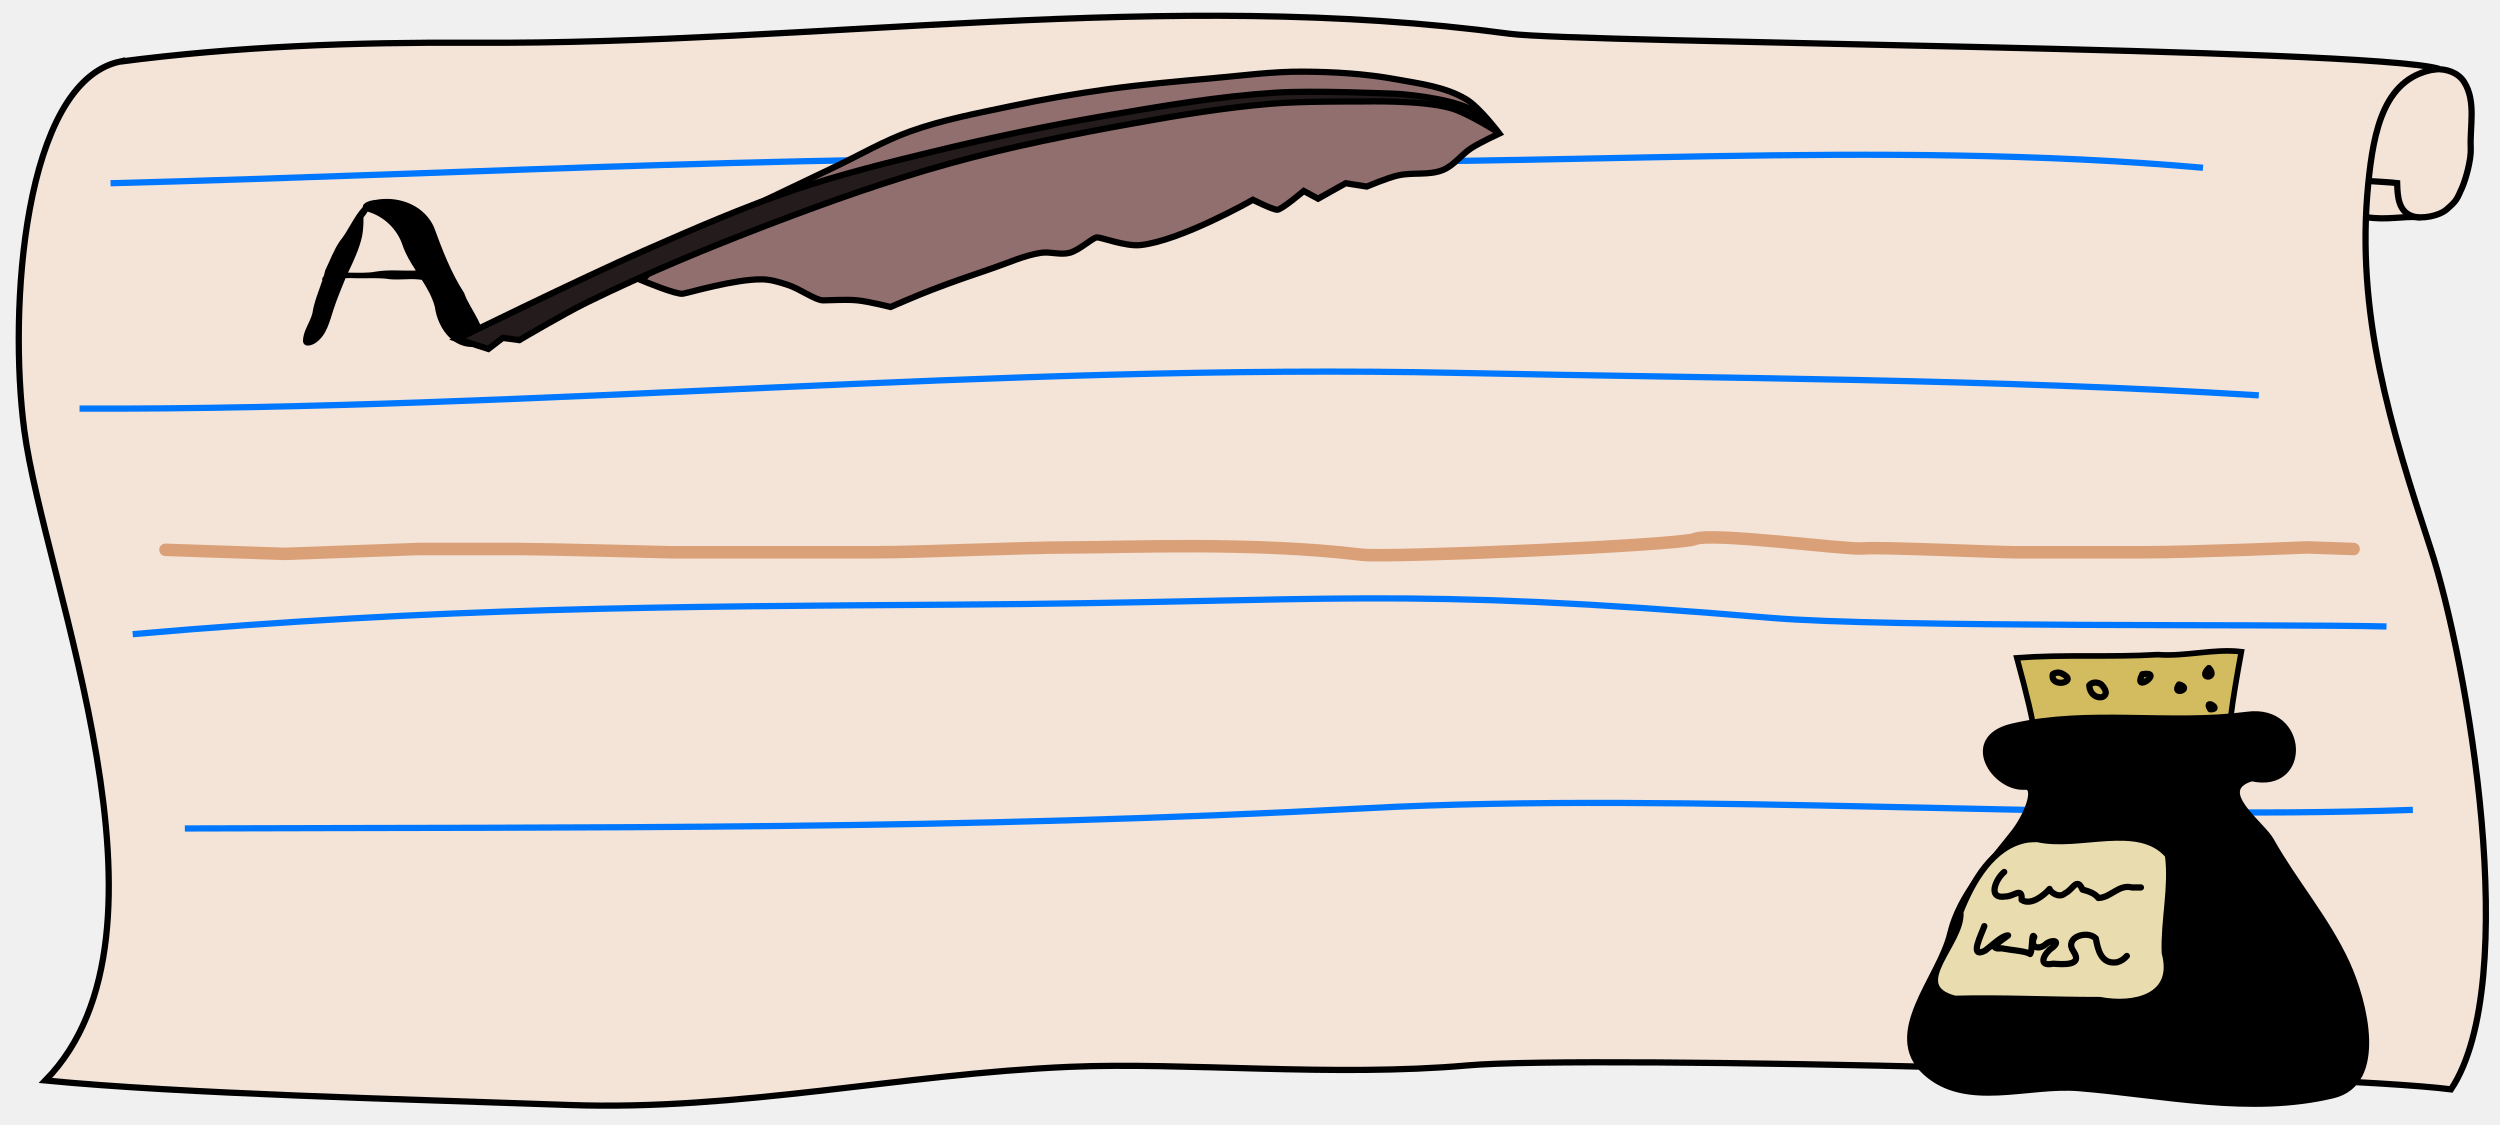
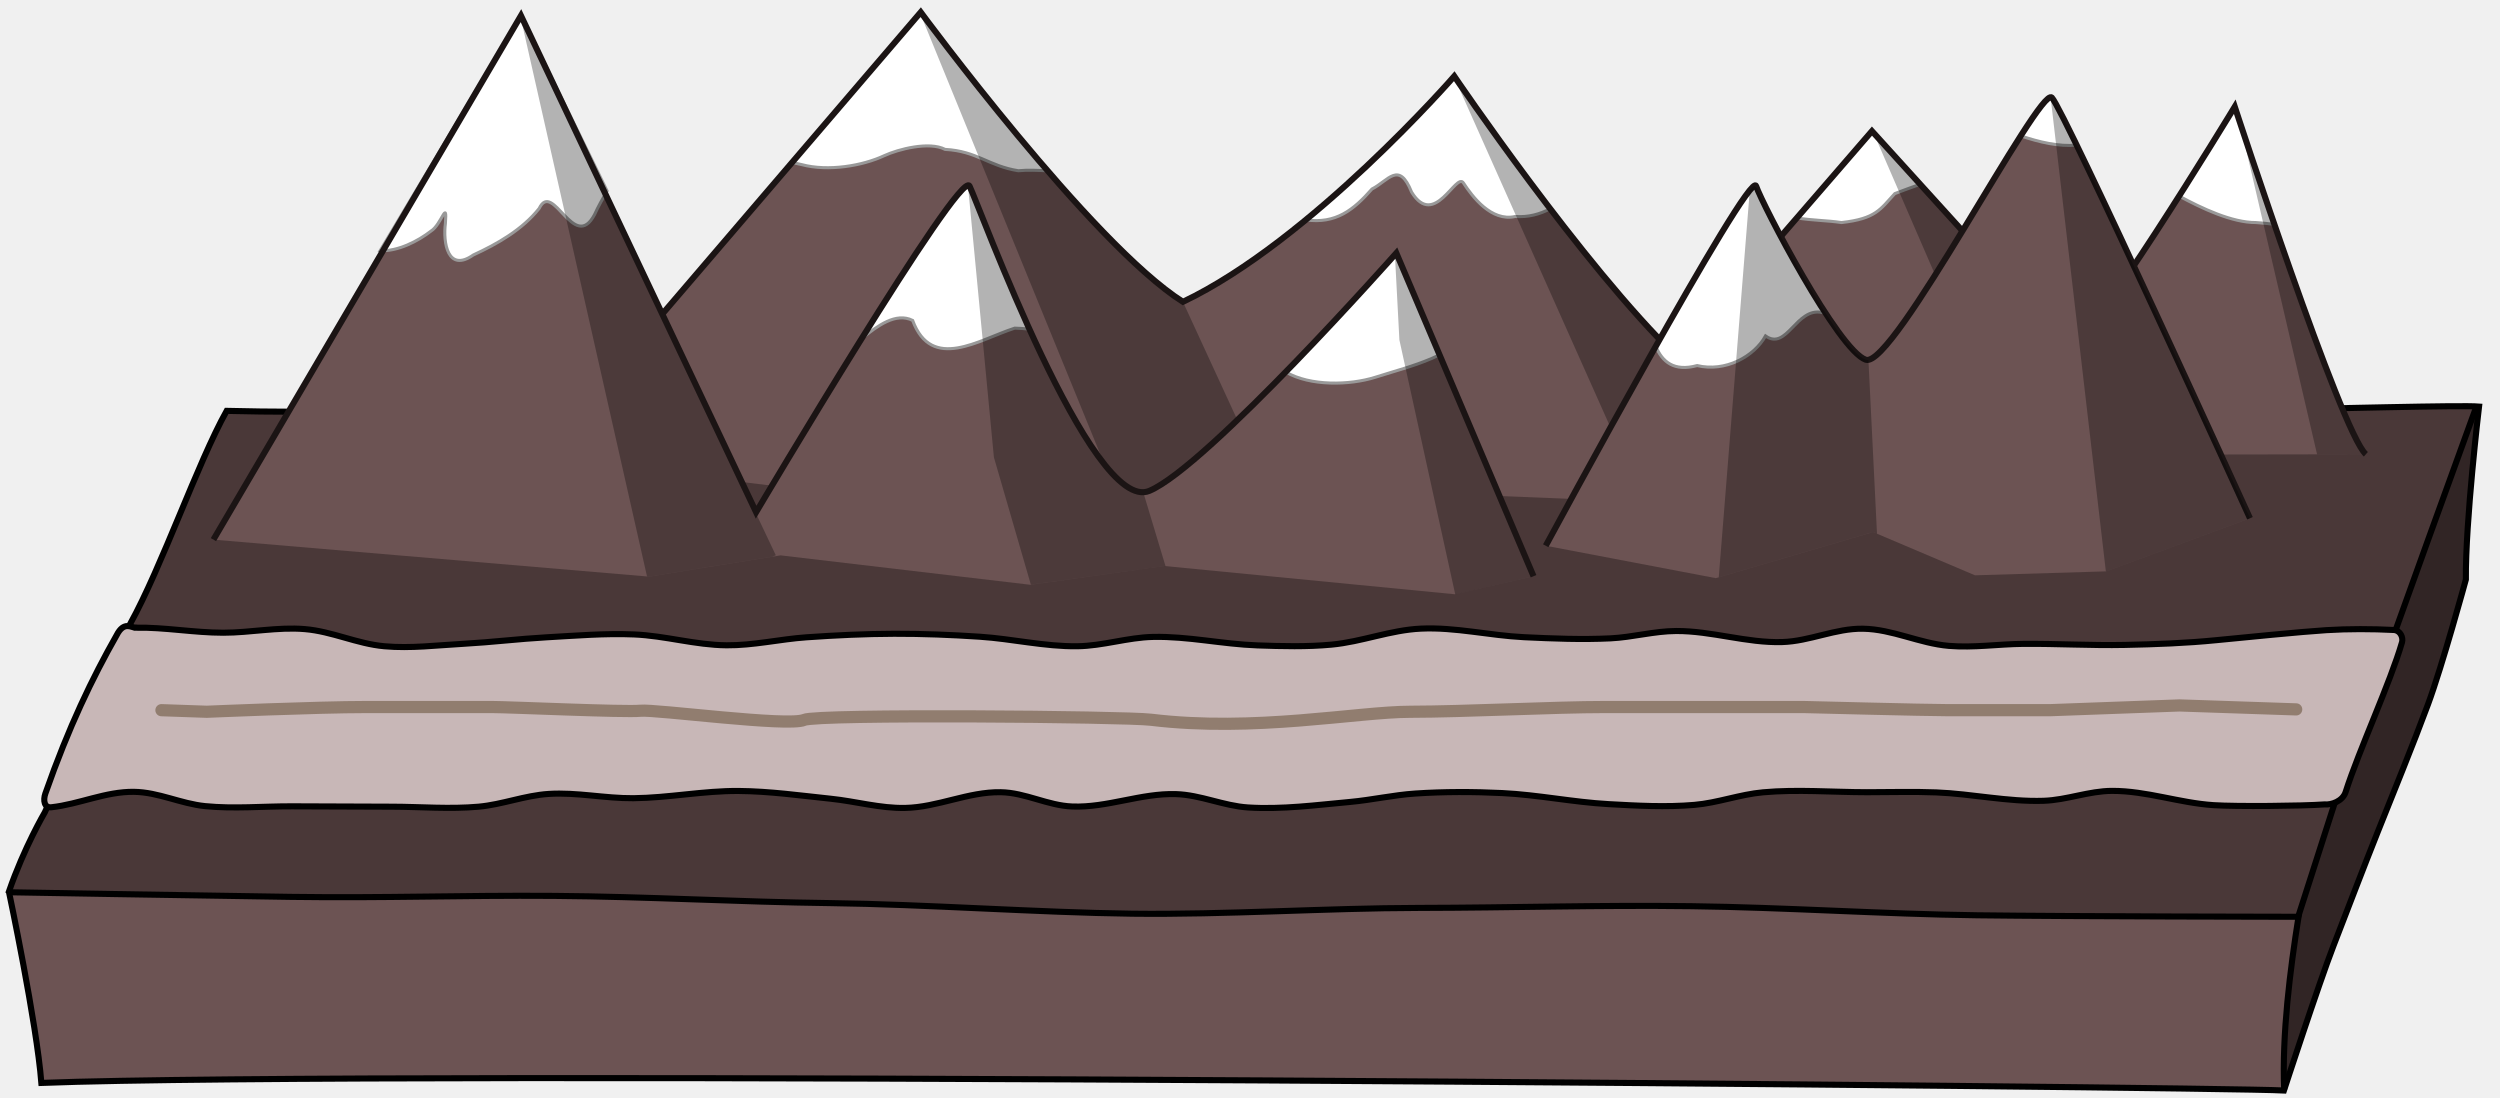
- <svg xmlns="http://www.w3.org/2000/svg" width="800" height="360" id="svg2" version="1.1">
+ <svg xmlns="http://www.w3.org/2000/svg" version="1.1" id="svg2" height="360" width="820">
  <defs id="defs4">
    </defs>
-   <g id="layer1" transform="translate(0,-692.3622)">
-     <path style="fill:#f4e3d7;stroke:#000000;stroke-width:2;stroke-linecap:butt;stroke-linejoin:miter;stroke-miterlimit:4;stroke-opacity:1;stroke-dasharray:none" d="m 753.446,746.856 c 5.531,-3.037 15.11,-7.85 16.01,-5.298 2.795,7.928 6.917,20.563 4.706,20.342 -5.016,-0.502 -10.289,1.041 -17.164,-0.085 0,0 -5.842,-13.703 -3.553,-14.96 z" id="path5749" />
-     <path style="fill:#f4e3d7;stroke:#000000;stroke-width:2;stroke-linecap:butt;stroke-linejoin:miter;stroke-miterlimit:4;stroke-opacity:1;stroke-dasharray:none" d="m 788.514,718.588 c 3.932,6.177 1.775,14.441 2.126,21.11 0.198,3.758 -1.666,10.236 -2.763,12.684 -1.762,3.934 -1.719,4.178 -4.958,7.003 -2.396,2.09 -7.987,3.151 -10.934,2.161 -4.42,-1.456 -4.78,-6.094 -4.902,-10.607 -1.779,-0.22 -7.586,-0.541 -9.159,-0.654 -1.48,-0.106 -3.392,-33.472 21.309,-35.765 3.622,-0.211 7.381,1.082 9.281,4.067 z" id="path5747" />
-     <path style="fill:#f4e3d7;stroke:#000000;stroke-width:2;stroke-linecap:butt;stroke-linejoin:miter;stroke-miterlimit:4;stroke-opacity:1;stroke-dasharray:none" d="M 38.184,712.105 C 7.572,719.022 2.621,791.071 7.766,830.011 c 6.409,48.51 53.104,160.717 6.765,208.107 44.376,4.264 113.512,5.923 167.471,7.84 54.349,1.93 106.118,-9.898 160.258,-12.211 36.825,-1.573 84.752,3.308 127.435,-0.459 39.01,-3.443 276.037,2.717 314.623,7.667 22.938,-34.49 5.347,-136.976 -6.637,-173.388 -12.602,-38.289 -23.982,-75.019 -19.844,-116.379 1.726,-17.245 5.086,-34.847 22.615,-36.82 -22.847,-6.672 -275.231,-8.235 -297.475,-11.216 -109.677,-14.7 -221.005,3.507 -331.505,2.889 -38.224,-0.214 -75.735,1.167 -113.29,6.066 z" id="path5742" />
-     <path style="fill:none;stroke:#0077ff;stroke-width:2;stroke-linecap:butt;stroke-linejoin:miter;stroke-miterlimit:4;stroke-opacity:1;stroke-dasharray:none" d="m 42.46,895.296 c 98.091,-8.549 171.048,-8.855 263.535,-9.452 121.976,-0.787 139.643,-5.953 260.814,4.241 37.217,3.131 159.761,1.9 196.872,2.746" id="path5765" />
-     <path style="fill:none;stroke:#0077ff;stroke-width:2;stroke-linecap:butt;stroke-linejoin:miter;stroke-miterlimit:4;stroke-opacity:1;stroke-dasharray:none" d="m 25.456,823.121 c 147.35,0.455 293.417,-14.479 440.971,-11.432 85.504,1.766 171.137,1.918 256.384,7.189" id="path5775" />
-     <path style="fill:none;stroke:#0077ff;stroke-width:2;stroke-linecap:butt;stroke-linejoin:miter;stroke-miterlimit:4;stroke-opacity:1;stroke-dasharray:none" d="m 35.376,750.996 c 118.16,-3.046 236.019,-10.117 354.478,-7.294 104.846,2.498 210.789,-6.89 315.103,2.344" id="path5777" />
-     <path style="fill:none;stroke:#0077ff;stroke-width:2;stroke-linecap:butt;stroke-linejoin:miter;stroke-miterlimit:4;stroke-opacity:1;stroke-dasharray:none" d="m 59.154,957.471 c 131.724,-0.458 246.477,0.528 378.123,-6.482 101.555,-5.408 233.048,4.159 334.834,0.532" id="path5779" />
-     <path style="fill:#916f6f;stroke:#000000;stroke-width:2;stroke-linecap:butt;stroke-linejoin:miter;stroke-miterlimit:4;stroke-opacity:1;stroke-dasharray:none" d="m 205.415,782.109 c 0,0 10.96,4.596 13.081,4.243 2.121,-0.354 16.835,-4.749 25.456,-4.596 2.773,0.049 5.493,0.913 8.132,1.768 3.916,1.268 8.839,4.95 11.314,4.95 2.475,0 7.325,-0.36 10.96,0 3.588,0.355 10.607,2.121 10.607,2.121 0,0 8.441,-3.646 12.728,-5.303 6.536,-2.527 13.159,-4.83 19.799,-7.071 5.156,-1.74 10.179,-4.115 15.556,-4.95 3.028,-0.47 6.228,0.774 9.192,0 3.267,-0.853 7.425,-4.95 8.839,-4.95 1.414,0 9.143,2.952 13.789,2.475 12.888,-1.323 36.062,-14.496 36.062,-14.496 0,0 6.364,3.182 7.778,3.182 1.414,0 8.485,-6.01 8.485,-6.01 l 4.596,2.475 5.657,-3.182 3.182,-1.768 6.718,1.061 c 0,0 6.49,-2.729 9.899,-3.536 4.737,-1.12 9.991,0.076 14.496,-1.768 3.578,-1.464 5.933,-4.993 9.192,-7.071 2.8,-1.785 8.839,-4.596 8.839,-4.596 0,0 -6.246,-8.346 -10.607,-10.96 -6.623,-3.97 -14.677,-4.98 -22.274,-6.364 -9.888,-1.802 -20.001,-2.429 -30.052,-2.475 -9.69,-0.044 -19.34,1.26 -28.991,2.121 -11.213,1 -22.438,1.978 -33.588,3.536 -10.189,1.423 -20.341,3.17 -30.406,5.303 -10.933,2.317 -22.001,4.376 -32.527,8.132 -8.59,3.065 -16.508,7.759 -24.749,11.667 -10.383,4.925 -31.113,14.849 -31.113,14.849 l -18.738,8.839 z" id="path5828" />
-     <path style="fill:#000000;fill-opacity:1;stroke:none" d="M 122.812,63.656 C 121.874,63.699 120.921,63.819 120,64 c -1.354,0.085 -3.947,0.783 -3.906,2.25 -2.995,3.255 -4.594,7.582 -7.406,11 -1.931,2.855 -3.092,6.146 -4.594,9.219 -0.147,0.639 -0.313,1.279 -0.5,1.906 -0.425,0.431 -0.612,0.973 -0.438,1.344 -1.161,3.487 -2.64,6.879 -3.188,10.531 -0.782,3.095 -3.126,5.789 -3,9.094 0.438,2.033 3.006,1.153 4.156,0.281 3.452,-2.445 4.333,-6.797 5.594,-10.562 1.111,-3.405 2.491,-6.718 3.844,-10.031 1.021,-0.056 2.032,-0.068 3.062,0 3.281,0.104 6.63,-0.173 9.875,0.156 3.49,0.614 7.072,-0.132 10.594,0.25 0.258,0.073 0.549,0.093 0.875,0.094 1.745,2.726 3.351,5.504 4.188,8.688 0.952,7.273 6.687,14.741 14.75,12.344 2.93,-4.711 -3.718,-11.686 -5.375,-16.812 -4.215,-6.479 -7.008,-13.839 -9.656,-21.062 -2.807,-6.267 -9.491,-9.329 -16.062,-9.031 z m -5.156,4.062 c 5.303,1.562 9.566,5.691 11.25,11 0.991,2.827 2.547,5.361 4.156,7.844 -4.243,0.187 -8.526,-0.368 -12.75,0.344 -2.943,0.562 -5.961,0.34 -8.938,0.344 1.778,-3.779 3.61,-7.592 4.5,-11.688 0.37,-1.969 0.456,-3.969 0.438,-5.969 0.434,-0.581 0.974,-1.22 1.344,-1.875 z" transform="translate(0,692.3622)" id="path5830" />
-     <path style="fill:#241c1c;stroke:#000000;stroke-width:2;stroke-linecap:butt;stroke-linejoin:miter;stroke-miterlimit:4;stroke-opacity:1;stroke-dasharray:none" d="m 146.371,800.847 c 0,0 39.569,-19.436 59.751,-28.284 15.834,-6.942 31.708,-13.899 48.083,-19.445 14.704,-4.981 29.81,-8.731 44.901,-12.374 18.019,-4.35 36.177,-8.182 54.447,-11.314 18.169,-3.115 36.403,-6.27 54.801,-7.425 12.703,-0.798 36.77,0.354 38.184,0.354 1.414,0 16.159,1.226 23.335,4.596 3.715,1.745 9.546,7.778 9.546,7.778 0,0 -9.721,-6.244 -15.203,-7.778 -9.331,-2.612 -26.87,-2.121 -28.991,-2.121 -2.121,0 -18.886,-0.079 -28.284,0.707 -14.948,1.25 -29.786,3.703 -44.548,6.364 -19.587,3.531 -39.155,7.417 -58.336,12.728 -19.539,5.41 -38.689,12.213 -57.629,19.445 -19.877,7.591 -39.589,15.726 -58.69,25.102 -7.388,3.627 -21.567,12.021 -21.567,12.021 l -5.303,-0.707 -4.596,3.536 z" id="path5826" />
-     <g id="g6683" transform="translate(230.5168,0)">
-       <path id="path8509" d="m 482.062,940.419 c -0.008,-12.25 1.77,-23.894 4.652,-39.516 -8.715,-1.058 -17.778,1.623 -26.771,0.942 -15.004,0.906 -30.109,-0.121 -45.063,1.03 3.405,12.625 4.819,18.481 6.299,27.411 2.995,7.641 1.737,20.679 11.523,16.134 17.245,-0.5 20.351,-1.457 37.562,-2.179 2.332,-0.81 12.537,-1.427 11.797,-3.821 z" style="fill:#d3bc5f;stroke:#000000;stroke-width:1.81;stroke-linecap:butt;stroke-linejoin:miter;stroke-miterlimit:4;stroke-opacity:1;stroke-dasharray:none" />
-       <path id="path8495" d="m 490,941.362 c 18.201,4.103 17.396,-22.744 -1.349,-20.258 -24.816,3.291 -50.794,-1.908 -75.174,3.771 -16.323,3.802 -5.755,19.899 3.988,19.222 4.36,-0.303 0.961,8.906 -3.542,14.706 -7.925,10.209 -17.421,19.824 -20.372,32.318 -3.375,14.29 -21.333,32.096 -7.846,44.371 12.888,11.73 32.591,3.745 48.865,5.057 27.082,2.184 54.983,8.654 81.474,2.278 16.564,-3.987 10.118,-29.775 4.385,-42.236 -6.495,-14.119 -16.769,-25.907 -24.259,-39.271 -2.986,-5.327 -18.653,-16.086 -6.171,-19.957 z" style="fill:#000000;stroke:#000000;stroke-width:2;stroke-linecap:butt;stroke-linejoin:miter;stroke-miterlimit:4;stroke-opacity:1;stroke-dasharray:none" />
-       <path id="path8501" d="m 421.5,960.862 c 13.229,3.016 32.387,-5.676 41.75,5.183 1.337,10.41 -1.407,20.808 -1.035,31.237 3.801,14.265 -9.904,17.156 -20.78,15.089 -15.455,0.029 -30.985,-0.81 -46.374,-0.401 -15.758,-4.043 2.655,-17.861 1.75,-27.805 3.799,-9.591 10.3,-21.334 21.473,-23.153 l 1.555,-0.123 1.66,-0.025 0,0 z" style="fill:#e9ddaf;stroke:#000000;stroke-width:2;stroke-linecap:butt;stroke-linejoin:miter;stroke-miterlimit:4;stroke-opacity:1;stroke-dasharray:none" />
-       <path id="path8516" d="m 410.829,971.398 c -2.734,2.219 -5.516,8.8 0.412,7.835 2.678,0.046 5.443,-3.268 5.16,1.088 2.857,1.882 6.918,-1.21 8.947,-3.5 0.055,0.812 2.977,3.277 5.028,1.337 2.352,-0.972 3.716,-5.373 5.504,-1.124 1.968,0.528 3.982,1.2 5.081,2.684 3.951,-0.09 6.555,-4.48 10.741,-3.369 0.248,10e-6 4.473,-1.5e-4 2.261,10e-6" style="fill:none;stroke:#000000;stroke-width:2;stroke-linecap:round;stroke-linejoin:round;stroke-miterlimit:4;stroke-opacity:1;stroke-dasharray:none" />
-       <path id="path8518" d="m 404.465,988.723 c -0.807,2.453 -5.139,10.599 0.274,7.827 2.167,-1.597 5.385,-4.865 7.325,-4.862 -1.453,1.272 -7.327,4.63 -2.032,4.138 2.636,0.554 8.045,0.886 9.084,1.829 0.914,-1.266 0.354,-7.291 1.331,-5.474 -1.623,3.674 1.778,4.267 3.956,2.087 1.856,-1.304 4.594,-0.928 1.845,1.329 -2.495,1.552 -5.069,6.259 0.182,5.147 2.918,0.193 9.788,0.843 6.56,-3.944 -3.111,-4.508 4.419,-6.926 7.166,-4.124 0.652,3.691 1.757,8.382 6.761,7.611 1.242,-0.293 2.319,-1.074 3.154,-2.018" style="fill:none;stroke:#000000;stroke-width:2;stroke-linecap:round;stroke-linejoin:round;stroke-miterlimit:4;stroke-opacity:1;stroke-dasharray:none" />
-       <path id="path8526" d="m 426.385,908.112 c -1.019,4.729 8.907,2.496 2.691,-0.33 -0.88,-0.349 -1.923,-0.232 -2.691,0.33 z" style="fill:none;stroke:#000000;stroke-width:2;stroke-linecap:butt;stroke-linejoin:round;stroke-miterlimit:4;stroke-opacity:1;stroke-dasharray:none" />
-       <path id="path8528" d="m 438.053,911.648 c 0.268,5.737 8.468,4.565 3.869,-0.247 -1.129,-0.832 -2.914,-0.906 -3.869,0.247 z" style="fill:none;stroke:#000000;stroke-width:2;stroke-linecap:butt;stroke-linejoin:round;stroke-miterlimit:4;stroke-opacity:1;stroke-dasharray:none" />
-       <path id="path8530" d="m 455.023,908.112 c -3.26,6.594 7.336,-1.225 0,0 z" style="fill:none;stroke:#000000;stroke-width:2;stroke-linecap:butt;stroke-linejoin:round;stroke-miterlimit:4;stroke-opacity:1;stroke-dasharray:none" />
-       <path id="path8532" d="m 466.779,911.383 c -2.672,3.908 4.701,1.371 0,0 z" style="fill:none;stroke:#000000;stroke-width:2;stroke-linecap:butt;stroke-linejoin:round;stroke-miterlimit:4;stroke-opacity:1;stroke-dasharray:none" />
-       <path id="path8534" d="m 476.325,906.124 c -3.895,3.766 3.235,3.559 0,0 z" style="fill:none;stroke:#000000;stroke-width:2;stroke-linecap:butt;stroke-linejoin:round;stroke-miterlimit:4;stroke-opacity:1;stroke-dasharray:none" />
-       <path id="path8536" d="m 476.767,919.338 c 4.054,0.134 -2.301,-3.708 0,0 z" style="fill:none;stroke:#000000;stroke-width:2;stroke-linecap:butt;stroke-linejoin:round;stroke-miterlimit:4;stroke-opacity:1;stroke-dasharray:none" />
+   <g transform="translate(0,-692.3622)" id="layer1">
+     <g id="g4752" transform="translate(0,59.00049)">
+       <path id="path10387" d="m 2.92,925.812 c 5,-14.5 11.781,-26.011 11.781,-26.011 L 42.665,838.058 c 10.5,-19 22.173,-52.931 31.673,-69.931 50.205,1.414 248.716,-2.321 455.022,0.846 135.632,2.082 271.43,-3.252 283.763,-2.26 0,0 -4.49,37.851 -4.318,56.736 0,0 -7.708,28.258 -12.435,40.984 -4.928,13.268 -11.305,28.866 -16.556,42.01 -4.423,11.071 -10.138,26.025 -14.435,37.146 -4.923,12.738 -16.249,47.454 -16.249,47.454 -21.5,-1.25 -625.255,-6.727 -735.563,-2.484 -1.5,-19.5 -10.646,-62.746 -10.646,-62.746 z" style="fill:#4a3838;fill-opacity:1;stroke:none" />
+       <path id="path11497" d="m 812.064,767.251 -15.594,43 -14.562,40.531 -15.094,42.75 -13.031,40.531 c 4e-4,0 0.125,0 0.125,0 -2.748,17.24 -5.433,38.694 -4.688,56.688 0.277,-0.849 11.295,-34.578 16.156,-47.156 4.297,-11.12 10.014,-26.085 14.438,-37.156 5.251,-13.144 11.634,-28.732 16.562,-42 4.727,-12.727 12.438,-41 12.438,-41 -0.16,-17.597 3.594,-50.468 4.125,-55.031 -0.337,-0.539 -0.639,-0.941 -0.875,-1.156 z m -62.844,223.531 -3.031,0.156 c 1.058,0.03 2.482,0.067 2.938,0.094 0,0 0.091,-0.241 0.094,-0.25 z" style="fill:#312525;fill-opacity:1;stroke:none" />
+       <path id="path11492" d="m 3.189,926.032 -0.094,0.656 c 0.534,2.537 9.015,42.98 10.469,61.875 107.539,-4.136 684.493,0.958 732.625,2.375 l 3.031,-0.156 c -4.3e-4,-0.01 4.2e-4,-0.021 0,-0.031 -0.746,-17.994 1.939,-39.447 4.688,-56.688 0,0 -75.42,-0.105 -105.5,-0.5 -31.209,-0.41 -62.353,-2.567 -93.562,-2.969 -30.75,-0.396 -58.685,0.506 -89.438,0.562 -30.379,0.056 -63.592,2.28 -93.969,1.906 -30.884,-0.38 -68.116,-3.083 -99,-3.469 -30.238,-0.378 -60.48,-2.155 -90.719,-2.375 -30.903,-0.225 -55.443,0.748 -86.344,0.312 -30.737,-0.433 -92.188,-1.5 -92.188,-1.5 z" style="fill:#6c5353;fill-opacity:1;stroke:none" />
+       <path style="fill:none;stroke:#000000;stroke-width:2;stroke-linecap:butt;stroke-linejoin:miter;stroke-miterlimit:4;stroke-opacity:1;stroke-dasharray:none" d="m 2.92,925.812 c 5,-14.5 11.781,-26.011 11.781,-26.011 L 42.665,838.058 c 10.5,-19 22.173,-52.931 31.673,-69.931 50.205,1.414 248.716,-2.321 455.022,0.846 135.632,2.082 271.43,-3.252 283.763,-2.26 0,0 -4.49,37.851 -4.318,56.736 0,0 -7.708,28.258 -12.435,40.984 -4.928,13.268 -11.305,28.866 -16.556,42.01 -4.423,11.071 -10.138,26.025 -14.435,37.146 -4.923,12.738 -16.249,47.454 -16.249,47.454 -21.5,-1.25 -625.255,-6.727 -735.563,-2.484 -1.5,-19.5 -10.646,-62.746 -10.646,-62.746 z" id="path11505" />
+       <path id="path10389" d="m 3.177,926.023 c 0,0 61.47,1.08 92.207,1.513 30.9,0.435 55.437,-0.548 86.34,-0.324 30.239,0.22 60.482,1.995 90.719,2.373 30.884,0.386 68.116,3.092 98.999,3.472 30.377,0.374 63.587,-1.846 93.966,-1.901 30.752,-0.057 58.677,-0.958 89.426,-0.562 31.21,0.402 62.38,2.57 93.589,2.98 30.08,0.395 105.495,0.496 105.495,0.496 -2.75,17.25 -5.461,38.701 -4.711,56.701" style="fill:none;stroke:#000000;stroke-width:2;stroke-linecap:butt;stroke-linejoin:miter;stroke-miterlimit:4;stroke-opacity:1;stroke-dasharray:none" />
+       <path id="path10391" d="m 753.726,934.297 13.084,-40.763 15.084,-42.763 14.584,-40.514 15.584,-43.013" style="fill:none;stroke:#000000;stroke-width:2;stroke-linecap:butt;stroke-linejoin:miter;stroke-miterlimit:4;stroke-opacity:1;stroke-dasharray:none" />
+       <path id="path6810" d="m 44.479,839.237 c -1.364,0.024 -3.807,-2.262 -6.228,2.486 -7.969,14.061 -15.659,29.923 -23.381,51.944 -0.765,2.222 -0.369,4.716 1.993,4.477 9.123,-1.001 17.801,-5.19 27.072,-5.062 8.055,0.11 15.356,3.894 23.342,4.688 9.434,0.938 19.021,0.031 28.538,0.062 10.905,0.036 21.823,0.102 32.729,0.125 9.464,0.02 19.016,0.844 28.413,0 7.841,-0.704 15.139,-3.68 23.007,-4.188 9.255,-0.597 18.495,1.491 27.784,1.406 11.551,-0.105 22.98,-2.465 34.531,-2.375 10.182,0.079 20.255,1.514 30.34,2.562 8.123,0.845 16.065,3.162 24.264,3 10.688,-0.212 20.657,-5.335 31.346,-5.156 8.103,0.136 15.374,4.375 23.468,4.688 11.469,0.443 22.554,-4.42 34.028,-4.062 8.11,0.253 15.548,3.86 23.635,4.375 11.151,0.71 22.374,-0.801 33.483,-1.812 7.162,-0.652 14.144,-2.27 21.33,-2.75 9.488,-0.634 19.075,-0.622 28.58,-0.156 11.693,0.573 23.14,2.968 34.824,3.625 9.358,0.526 18.838,1.049 28.161,0.25 7.698,-0.66 14.854,-3.429 22.546,-4.125 11.268,-1.019 22.719,-0.038 34.07,-0.031 7.582,0.005 15.184,-0.243 22.755,0.062 11.781,0.475 23.414,3.133 35.201,2.75 7.627,-0.248 14.827,-3.233 22.462,-3.25 11.299,-0.025 22.058,3.962 33.316,4.688 7.426,0.479 28.958,0.279 36.378,-0.25 2.152,0.218 5.923,-1.001 6.908,-4.088 4.42,-13.849 14.676,-35.917 18.491,-49.107 0.438,-1.514 -0.543,-3.882 -2.668,-4.016 -7.378,-0.371 -14.786,-0.393 -22.145,0.055 -7.464,0.455 -28.62,2.541 -36.043,3.281 -9.945,0.992 -20.017,1.355 -30.047,1.562 -11.116,0.23 -22.238,-0.439 -33.357,-0.344 -8.132,0.07 -16.308,1.338 -24.39,0.656 -9.663,-0.815 -18.439,-5.464 -28.161,-5.625 -9.043,-0.15 -17.446,4.11 -26.485,4.375 -11.698,0.344 -23.076,-3.669 -34.782,-3.625 -7.235,0.027 -14.278,2.051 -21.498,2.406 -9.442,0.464 -18.928,0.076 -28.371,-0.375 -11.329,-0.541 -22.53,-3.337 -33.86,-2.812 -10.045,0.465 -19.349,4.317 -29.334,5.25 -8.03,0.751 -16.222,0.534 -24.306,0.25 -11.457,-0.402 -22.73,-3.018 -34.196,-2.781 -8.397,0.174 -16.452,2.957 -24.85,3.062 -10.744,0.134 -21.271,-2.418 -31.975,-3.125 -9.349,-0.618 -18.733,-0.997 -28.119,-0.969 -9.581,0.028 -19.166,0.49 -28.706,1.156 -8.795,0.614 -17.442,2.703 -26.275,2.625 -10.246,-0.091 -20.11,-3.134 -30.34,-3.562 -9.529,-0.399 -19.104,0.409 -28.622,0.938 -9.088,0.505 -18.109,1.626 -27.197,2.125 -8.672,0.476 -17.433,1.587 -26.066,0.812 -8.996,-0.808 -17.103,-4.874 -26.108,-5.625 -8.881,-0.741 -17.799,1.187 -26.736,1.188 -9.59,10e-4 -19.202,-1.822 -28.748,-1.656 z" style="fill:#c8b7b7;stroke:#000000;stroke-width:2;stroke-linecap:butt;stroke-linejoin:miter;stroke-miterlimit:4;stroke-opacity:1;stroke-dasharray:none" />
+       <path id="path4800" d="m 753.149,866.043 -38.27,-1.298 -42.522,1.557 c 0,0 -26.222,0 -33.309,0 -7.087,0 -47.483,-1.038 -47.483,-1.038 0,0 -48.9,0 -65.2,0 -16.3,0 -46.066,1.533 -63.783,1.557 -17.458,0.024 -51.158,6.736 -85.06,2.614 -8.629,-1.049 -109.385,-1.906 -113.75,0.05 -5.174,2.319 -48.765,-3.519 -53.726,-3 -4.961,0.519 -42.992,-1.221 -48.661,-1.221 -5.67,0 -24.804,0 -41.105,0 -16.3,0 -52.444,1.557 -52.444,1.557 l -14.883,-0.519" style="fill:none;stroke:#917d6f;stroke-width:4;stroke-linecap:round;stroke-linejoin:round;stroke-miterlimit:4;stroke-opacity:1;stroke-dasharray:none;stroke-dashoffset:0" />
+       <path id="path3545" d="m 776,782.362 c -8,-7 -43,-114 -43,-114 0,0 -51,84 -55,79 -4,-5 -64,-71 -64,-71 l -64,74 c -31,-30 -73,-92 -73,-92 0,0 -47,54 -89,74 -30,-19 -86,-95 -86,-95 l -125,146 171.655,20.949 63.532,-11.467 122.814,4.952 26.997,-15.077 z" style="fill:#6c5353;stroke:none" />
+       <path id="path3850" transform="translate(0,692.3622)" d="m 302,-55 -42.188,49.281 c 1.09,0.23 2.157,0.46 3.188,0.719 8.625,2.307 19.923,0.398 27.031,-2.938 C 294.618,-10.057 304.785,-12.7 310,-10 c 10.505,0.565 14.264,5.463 24,7 3.18,-0.302 6.439,-0.134 9.656,0.031 C 321.513,-28.562 302,-55 302,-55 z m 175,21 c 0,0 -21.667,24.884 -48.719,47.125 C 438.162,14.5 443.955,9.888 450,3 c 5.417,-2.764 8.847,-9.364 13,1 7.486,12.224 14.62,-6.62 17,-3 2.901,4.471 9.161,12.806 17,11 4.258,0.322 8.086,-0.746 11.469,-2.531 C 490.836,-13.587 477,-34 477,-34 z m 256,10 c 0,0 -8.196,13.496 -18.25,29.312 7.423,4.006 17.357,8.732 25.25,8.688 1.818,0.089 3.878,0.346 6,0.594 C 738.698,-6.59 733,-24 733,-24 z m -119,8 -24.625,28.469 C 594.156,13.298 599.313,13.282 604,14 615.344,12.726 616.712,9.667 621.5,4.5 624.379,3.437 627.083,2.365 629.812,1.438 623.768,-5.222 614,-16 614,-16 z" style="fill:#ffffff;stroke:#999999;stroke-width:1;stroke-linecap:butt;stroke-linejoin:miter;stroke-miterlimit:4;stroke-opacity:1;stroke-dasharray:none" />
+       <path id="path3858" transform="translate(0,692.3622)" d="m 301.938,-54.375 68.481,167.69 53.926,5.563 L 388,40 C 358.811,21.514 305.42,-50.377 302.531,-54.281 z M 477,-34 c 0,0 -0.09,0.121 -0.094,0.125 L 532.344,90.406 576.75,90.344 565.625,39.938 550,58 C 519,28 477,-34 477,-34 z M 734.531,-19.375 760,90.031 776,90 C 769,83.875 741.34,1.201 734.531,-19.375 z m -120,3.969 39.531,91.156 18.5,-26.969 c -15.287,-17.18 -57.153,-63.221 -58.031,-64.188 z" style="opacity:0.3;fill:#000000;stroke:none" />
+       <path style="fill:none;stroke:#1b1414;stroke-width:2;stroke-linecap:butt;stroke-linejoin:miter;stroke-miterlimit:4;stroke-opacity:1;stroke-dasharray:none" d="m 776,782.362 c -8,-7 -43,-114 -43,-114 0,0 -51,84 -55,79 -4,-5 -64,-71 -64,-71 l -64,74 c -31,-30 -73,-92 -73,-92 0,0 -47,54 -89,74 -30,-19 -86,-95 -86,-95 L 177,783.362" id="path3856" />
+       <path transform="translate(0,692.3622)" id="path3543" d="m 70,118 101,-171.125 77,162.125 c 0,0 67,-113 70,-107 3,6 40,108 59,100 19,-8 81,-78 81,-78 l 45,106 -25.735,5.926 -95.408,-9.283 -43.865,6.17 -82.002,-9.658 -43.141,6.975 z" style="fill:#6c5353;stroke:none" />
+       <path id="path4315" transform="translate(0,692.3622)" d="m 170.875,-54 -46.188,77.219 c 5.759,0.299 12.434,-3.122 16.688,-6.438 3.445,-2.135 5.345,-10.674 4.719,-2.531 -0.832,6.352 0.768,16.263 9.156,10.375 7.932,-3.647 16.073,-8.309 21.594,-15.25 4.537,-9.451 11.454,14.766 18.188,1.969 1.184,-2.629 2.645,-5.174 4.094,-7.719 z" style="fill:#ffffff;stroke:#999999;stroke-width:1px;stroke-linecap:butt;stroke-linejoin:miter;stroke-opacity:1" />
+       <path style="fill:#6c5353;stroke:none" d="m 507,812.362 c 0,0 67,-124 69,-118 2,6 27,54 36,57 9,3 57,-90 61,-86 4,4 65,138 65,138 l -47.199,17.404 -43,1.297 -33.429,-14.188 -51.586,15.118 z" id="path3820" />
+       <path id="path3824" transform="translate(0,692.3622)" d="m 317.531,1.781 c -3.173,0.559 -19.118,24.944 -34.938,50.312 5.26,-4.269 11.233,-8.723 16.75,-6 6.257,16.905 21.767,6.308 33.5,2.531 1.618,0.031 3.214,0.163 4.812,0.344 C 327.421,26.403 319.337,4.673 318,2 317.906,1.812 317.746,1.743 317.531,1.781 z M 458,24 c 0,0 -17.24,19.436 -36.312,39 8.064,4.731 21.018,4.379 29.375,1.75 6.391,-2.068 14.404,-4.036 21.125,-7.375 L 458,24 z" style="fill:#ffffff;fill-opacity:1;stroke:#999999;stroke-width:1;stroke-linecap:butt;stroke-linejoin:miter;stroke-miterlimit:4;stroke-opacity:1;stroke-dasharray:none" />
+       <path id="path4324" transform="translate(0,692.3622)" d="m 170.719,-53.562 41.5,183.625 0.625,0.062 40.562,-6.562 1.062,-0.438 z M 317.5,2 l 8.5,89 12.125,41.781 43.719,-6.125 0.312,0.031 0.125,-0.031 L 375,102.5 l -0.031,-0.062 c -0.248,0.008 -0.497,-0.009 -0.75,-0.031 -0.03,-0.003 -0.063,0.003 -0.094,0 -0.608,-0.063 -1.242,-0.206 -1.875,-0.438 -0.256,-0.094 -0.522,-0.223 -0.781,-0.344 -0.278,-0.129 -0.562,-0.279 -0.844,-0.438 -0.06,-0.034 -0.127,-0.059 -0.188,-0.094 -0.129,-0.075 -0.245,-0.169 -0.375,-0.25 -0.269,-0.167 -0.54,-0.339 -0.812,-0.531 -0.069,-0.048 -0.15,-0.075 -0.219,-0.125 -0.225,-0.163 -0.429,-0.352 -0.656,-0.531 -0.205,-0.162 -0.418,-0.325 -0.625,-0.5 -0.259,-0.219 -0.52,-0.448 -0.781,-0.688 -0.059,-0.054 -0.128,-0.101 -0.188,-0.156 -0.276,-0.256 -0.534,-0.535 -0.812,-0.812 -0.037,-0.037 -0.088,-0.056 -0.125,-0.094 -0.06,-0.06 -0.128,-0.126 -0.188,-0.188 -0.505,-0.515 -1.019,-1.076 -1.531,-1.656 -0.133,-0.15 -0.273,-0.283 -0.406,-0.438 -0.522,-0.605 -1.034,-1.27 -1.562,-1.938 -0.501,-0.632 -0.994,-1.316 -1.5,-2 -0.187,-0.253 -0.375,-0.49 -0.562,-0.75 -0.745,-1.031 -1.498,-2.088 -2.25,-3.219 -0.048,-0.073 -0.108,-0.146 -0.156,-0.219 -0.728,-1.099 -1.456,-2.256 -2.188,-3.438 -0.657,-1.061 -1.341,-2.162 -2,-3.281 -0.125,-0.213 -0.25,-0.442 -0.375,-0.656 -0.785,-1.347 -1.56,-2.739 -2.344,-4.156 -0.473,-0.855 -0.966,-1.748 -1.438,-2.625 -0.198,-0.368 -0.396,-0.753 -0.594,-1.125 -0.177,-0.333 -0.354,-0.664 -0.531,-1 -0.711,-1.351 -1.42,-2.737 -2.125,-4.125 -0.773,-1.523 -1.55,-3.069 -2.312,-4.625 -0.204,-0.415 -0.422,-0.833 -0.625,-1.25 -0.347,-0.714 -0.687,-1.438 -1.031,-2.156 -0.503,-1.049 -1.004,-2.101 -1.5,-3.156 -0.454,-0.967 -0.896,-1.937 -1.344,-2.906 -0.025,-0.055 -0.068,-0.101 -0.094,-0.156 -0.372,-0.807 -0.727,-1.6 -1.094,-2.406 -0.597,-1.309 -1.168,-2.605 -1.75,-3.906 -0.822,-1.841 -1.618,-3.629 -2.406,-5.438 -0.603,-1.382 -1.17,-2.741 -1.75,-4.094 -0.397,-0.926 -0.771,-1.81 -1.156,-2.719 -0.814,-1.918 -1.617,-3.803 -2.375,-5.625 -1.001,-2.408 -1.954,-4.69 -2.844,-6.875 -0.061,-0.15 -0.096,-0.226 -0.156,-0.375 -2.149,-5.286 -3.711,-9.257 -5.031,-12.562 C 320.139,7.125 319.774,6.221 319.406,5.313 L 319.375,5.25 z m 140.156,22.375 c -0.012,0.013 -0.109,0.138 -0.125,0.156 L 459,52.5 477.312,135.938 503,130 468.156,47.906 468,47.562 z" style="opacity:0.297;fill:#000000;fill-opacity:1;stroke:none" />
+       <path style="fill:none;stroke:#1b1414;stroke-width:2;stroke-linecap:butt;stroke-linejoin:miter;stroke-miterlimit:4;stroke-opacity:1;stroke-dasharray:none" d="m 70,118 100.875,-171.875 77.125,162.875 c 0,0 67,-113 70,-107 3,6 40,108 59,100 19,-8 81,-78 81,-78 l 45,106" id="path4440" transform="translate(0,692.3622)" />
+       <path id="path3843" transform="translate(0,692.3622)" d="m 672.781,-27.125 c -1.274,-0.242 -5.007,4.884 -10,12.688 6.059,2.055 12.596,3.593 18.344,3.031 C 676.815,-20.265 673.788,-26.212 673,-27 c -0.062,-0.062 -0.135,-0.109 -0.219,-0.125 z M 575.625,1.812 c -2.644,0.836 -17.39,25.941 -32.531,52.781 2.126,5.102 5.997,8.369 13.562,6.312 9.23,2.202 18.673,-2.906 22.438,-9.719 7.029,4.979 10.037,-9.486 18.531,-7.688 0.262,-0.135 0.495,-0.296 0.75,-0.438 C 588.339,27.56 577.302,5.906 576,2 575.938,1.813 575.81,1.754 575.625,1.812 z" style="fill:#ffffff;stroke:#999999;stroke-width:1;stroke-linecap:butt;stroke-linejoin:miter;stroke-miterlimit:4;stroke-opacity:1;stroke-dasharray:none" />
+       <path id="path3822" d="m 507,812.362 c 0,0 67,-124 69,-118 2,6 27,54 36,57 9,3 57,-90 61,-86 4,4 65,138 65,138" style="fill:none;stroke:#1b1414;stroke-width:2;stroke-linecap:butt;stroke-linejoin:miter;stroke-miterlimit:4;stroke-opacity:1;stroke-dasharray:none" />
+       <path id="path3874" transform="translate(0,692.3622)" d="m 672.781,-27.125 c -0.056,-0.011 -0.122,0.021 -0.188,0.031 l 18.125,155.5 0.094,0 L 738,111 c 0,0 -61,-134 -65,-138 -0.062,-0.062 -0.135,-0.109 -0.219,-0.125 z m -97.375,29.062 c -0.352,0.218 -0.851,0.715 -1.469,1.469 L 563.75,130.344 614.375,115.5 l 1.281,0.562 -2.812,-57.031 C 612.539,59.09 612.248,59.083 612,59 603.267,56.089 579.544,10.915 576.312,2.75 l -0.906,-0.812 z" style="opacity:0.3;fill:#000000;stroke:none" />
    </g>
-     <path style="fill:none;stroke:#daa078;stroke-width:4;stroke-linecap:round;stroke-linejoin:round;stroke-miterlimit:4;stroke-opacity:1;stroke-dasharray:none;stroke-dashoffset:0;fill-opacity:1" d="m 52.953,868.306 38.27,1.298 42.522,-1.557 c 0,0 26.222,0 33.309,0 7.087,0 47.483,1.038 47.483,1.038 0,0 48.9,0 65.2,0 16.3,0 46.066,-1.533 63.783,-1.557 17.458,-0.024 58.229,-1.786 92.131,2.336 8.629,1.049 102.314,-3.043 106.679,-5 5.174,-2.319 48.765,3.519 53.726,3 4.961,-0.519 42.992,1.221 48.661,1.221 5.67,0 24.804,0 41.105,0 16.3,0 52.444,-1.557 52.444,-1.557 l 14.883,0.519" id="path4800" />
  </g>
</svg>
